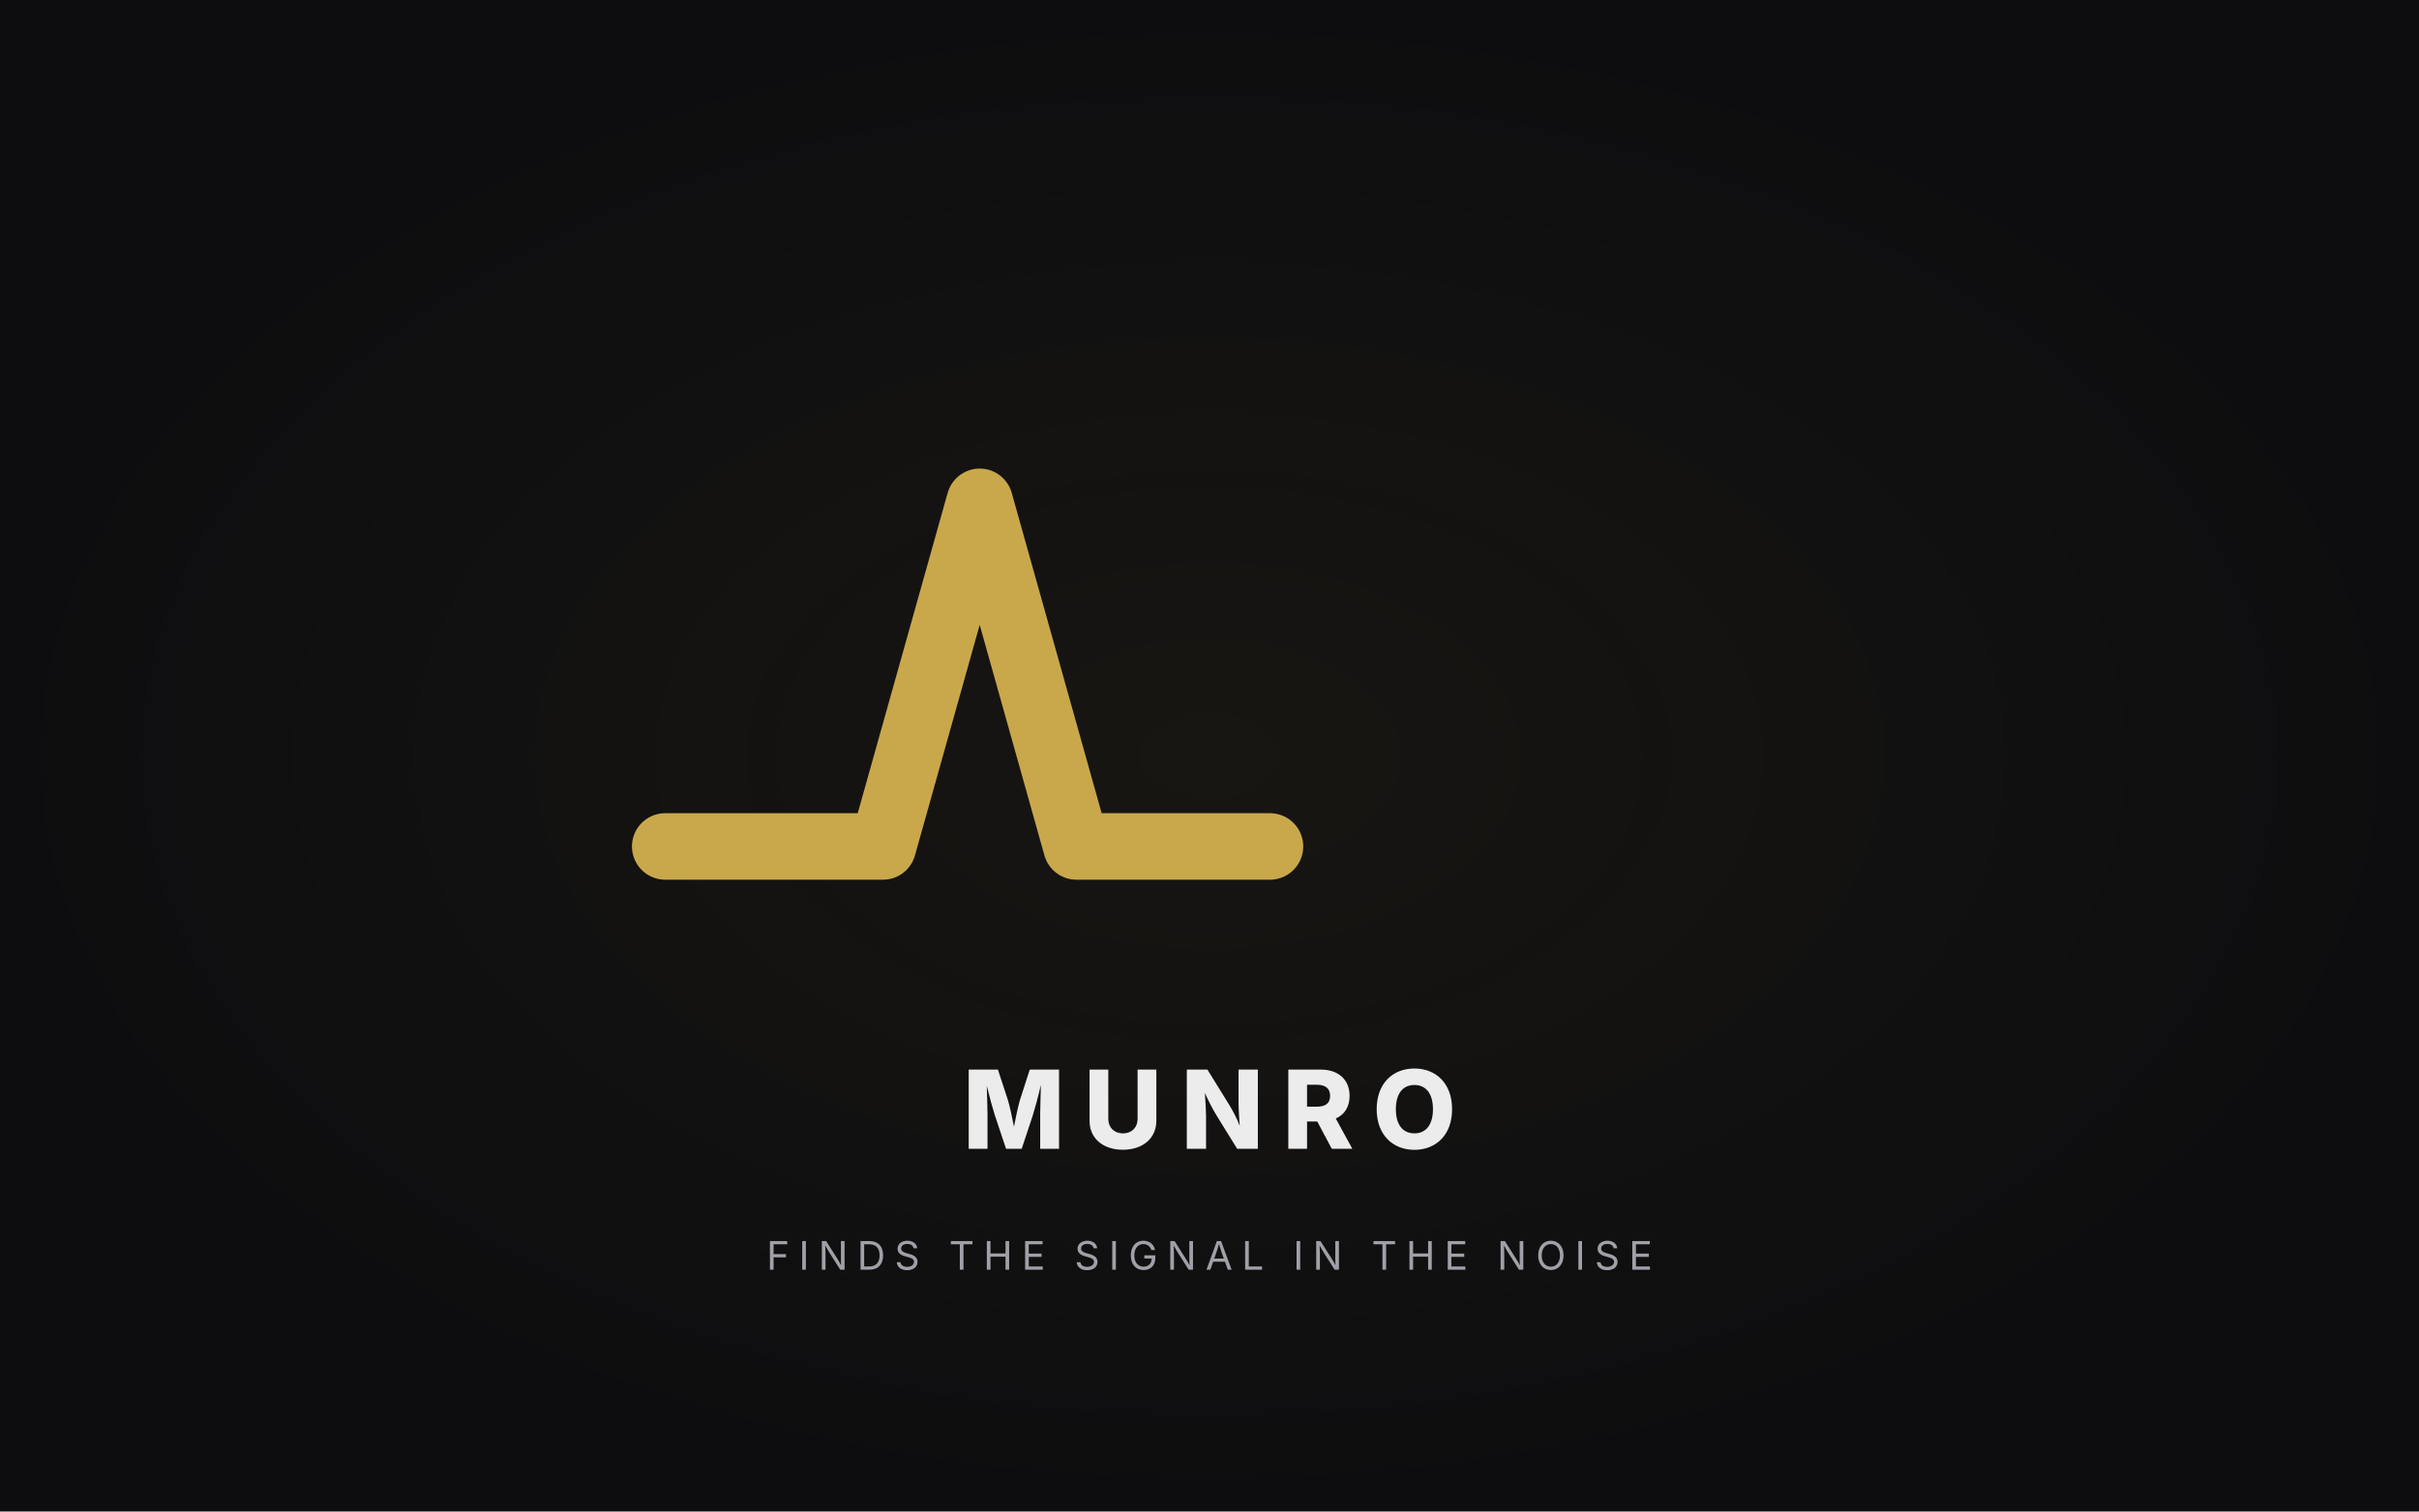
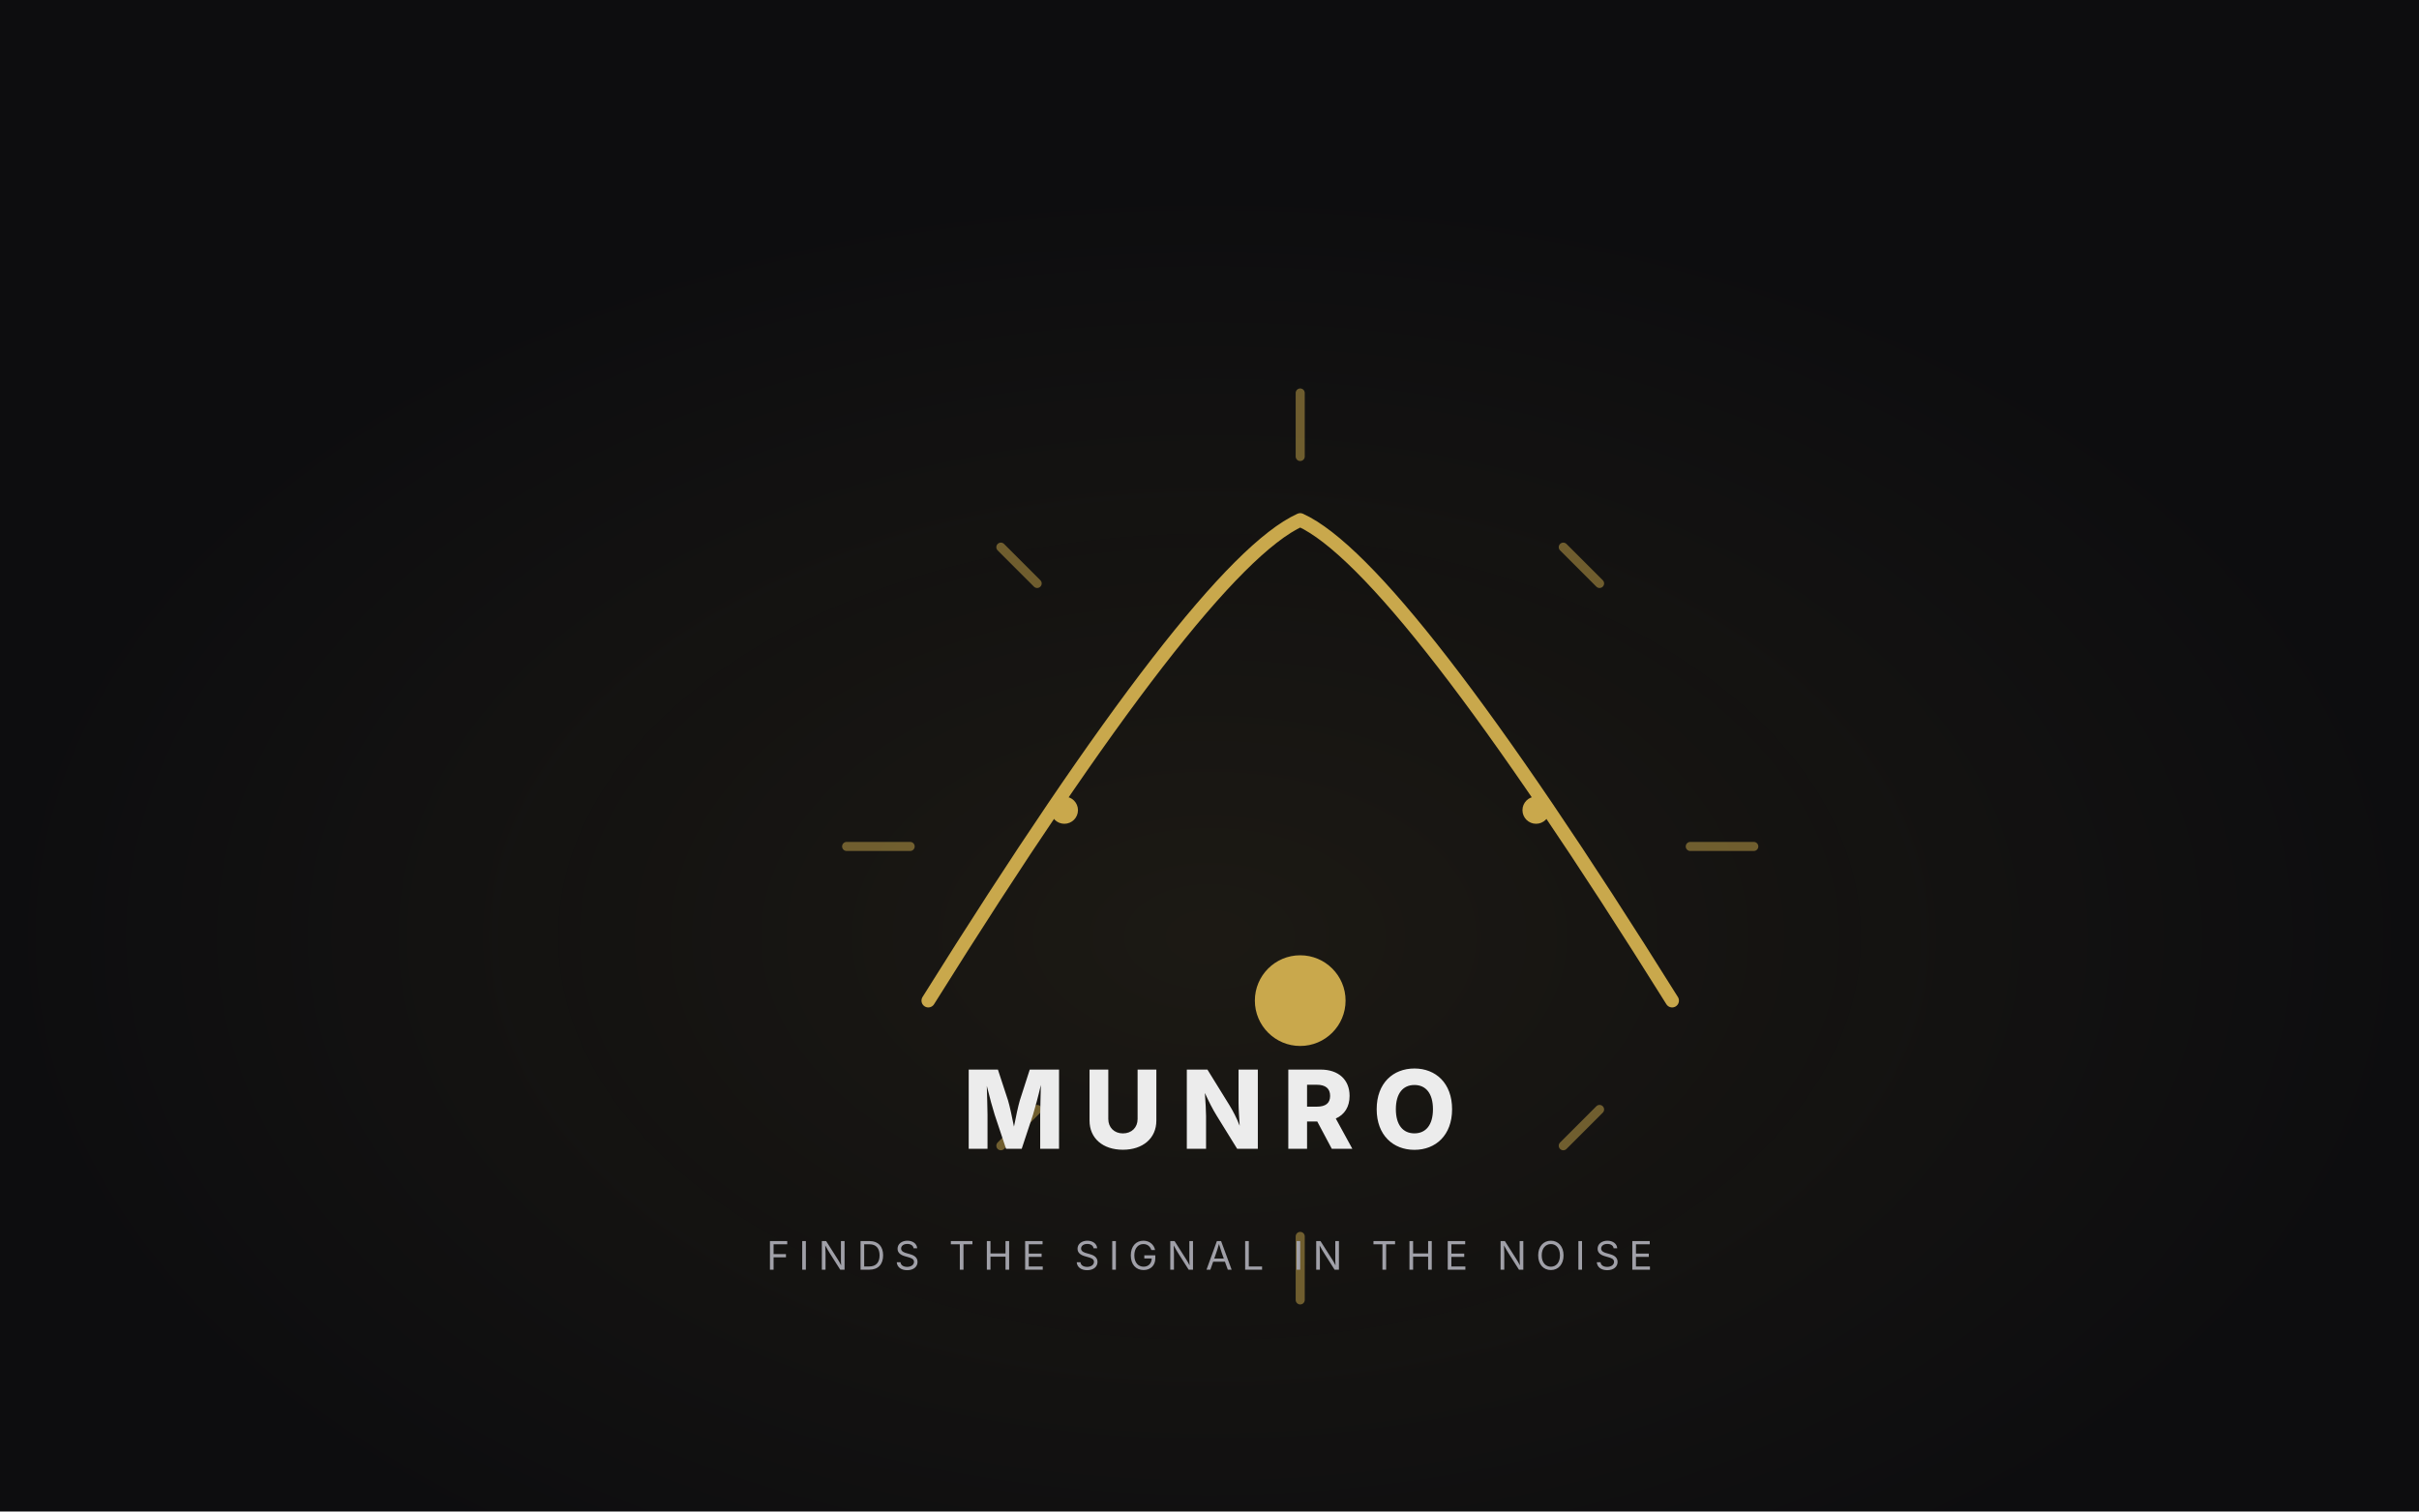
<svg xmlns="http://www.w3.org/2000/svg" viewBox="0 0 800 500" width="800" height="500">
  <rect width="800" height="500" fill="#0D0D0F" />
  <defs>
-     <radialGradient id="g" cx="50%" cy="50%" r="50%">
-       <stop offset="0%" stop-color="#C9A84C" stop-opacity="0.06" />
+     <radialGradient id="g" cx="50%" cy="62%" r="50%">
+       <stop offset="0%" stop-color="#C9A84C" stop-opacity="0.08" />
      <stop offset="100%" stop-color="#C9A84C" stop-opacity="0" />
    </radialGradient>
  </defs>
  <rect width="800" height="500" fill="url(#g)" />
-   <g transform="translate(220, 200)">
-     <path fill="none" stroke="#C9A84C" stroke-width="22" stroke-linecap="round" stroke-linejoin="round" d="M 0 80 L 36 80 L 72 80 L 104 -34 L 136 80 L 168 80 L 200 80" />
+   <g transform="translate(280, 130) scale(1.5)">
+     <g stroke="#C9A84C" stroke-width="2" stroke-linecap="round" opacity="0.5">
+       <line x1="100" y1="0" x2="100" y2="14" />
+       <line x1="100" y1="186" x2="100" y2="200" />
+       <line x1="0" y1="100" x2="14" y2="100" />
+       <line x1="186" y1="100" x2="200" y2="100" />
+       <line x1="34" y1="34" x2="42" y2="42" />
+       <line x1="158" y1="34" x2="166" y2="42" />
+       <line x1="34" y1="166" x2="42" y2="158" />
+       <line x1="158" y1="166" x2="166" y2="158" />
+     </g>
+     <path fill="none" stroke="#C9A84C" stroke-width="3" stroke-linecap="round" stroke-linejoin="round" d="       M 18 134 Q 78 38 100 28 Q 122 38 182 134     " />
+     <circle cx="48" cy="92" r="3" fill="#C9A84C" />
+     <circle cx="152" cy="92" r="3" fill="#C9A84C" />
+     <circle cx="100" cy="134" r="10" fill="#C9A84C" />
  </g>
  <text x="400" y="380" font-family="'Inter', sans-serif" font-weight="800" font-size="36" fill="#ECECEC" text-anchor="middle" letter-spacing="6">MUNRO</text>
  <text x="400" y="420" font-family="'Inter', sans-serif" font-size="13" fill="#a0a0a8" text-anchor="middle" letter-spacing="3">FINDS THE SIGNAL IN THE NOISE</text>
</svg>
